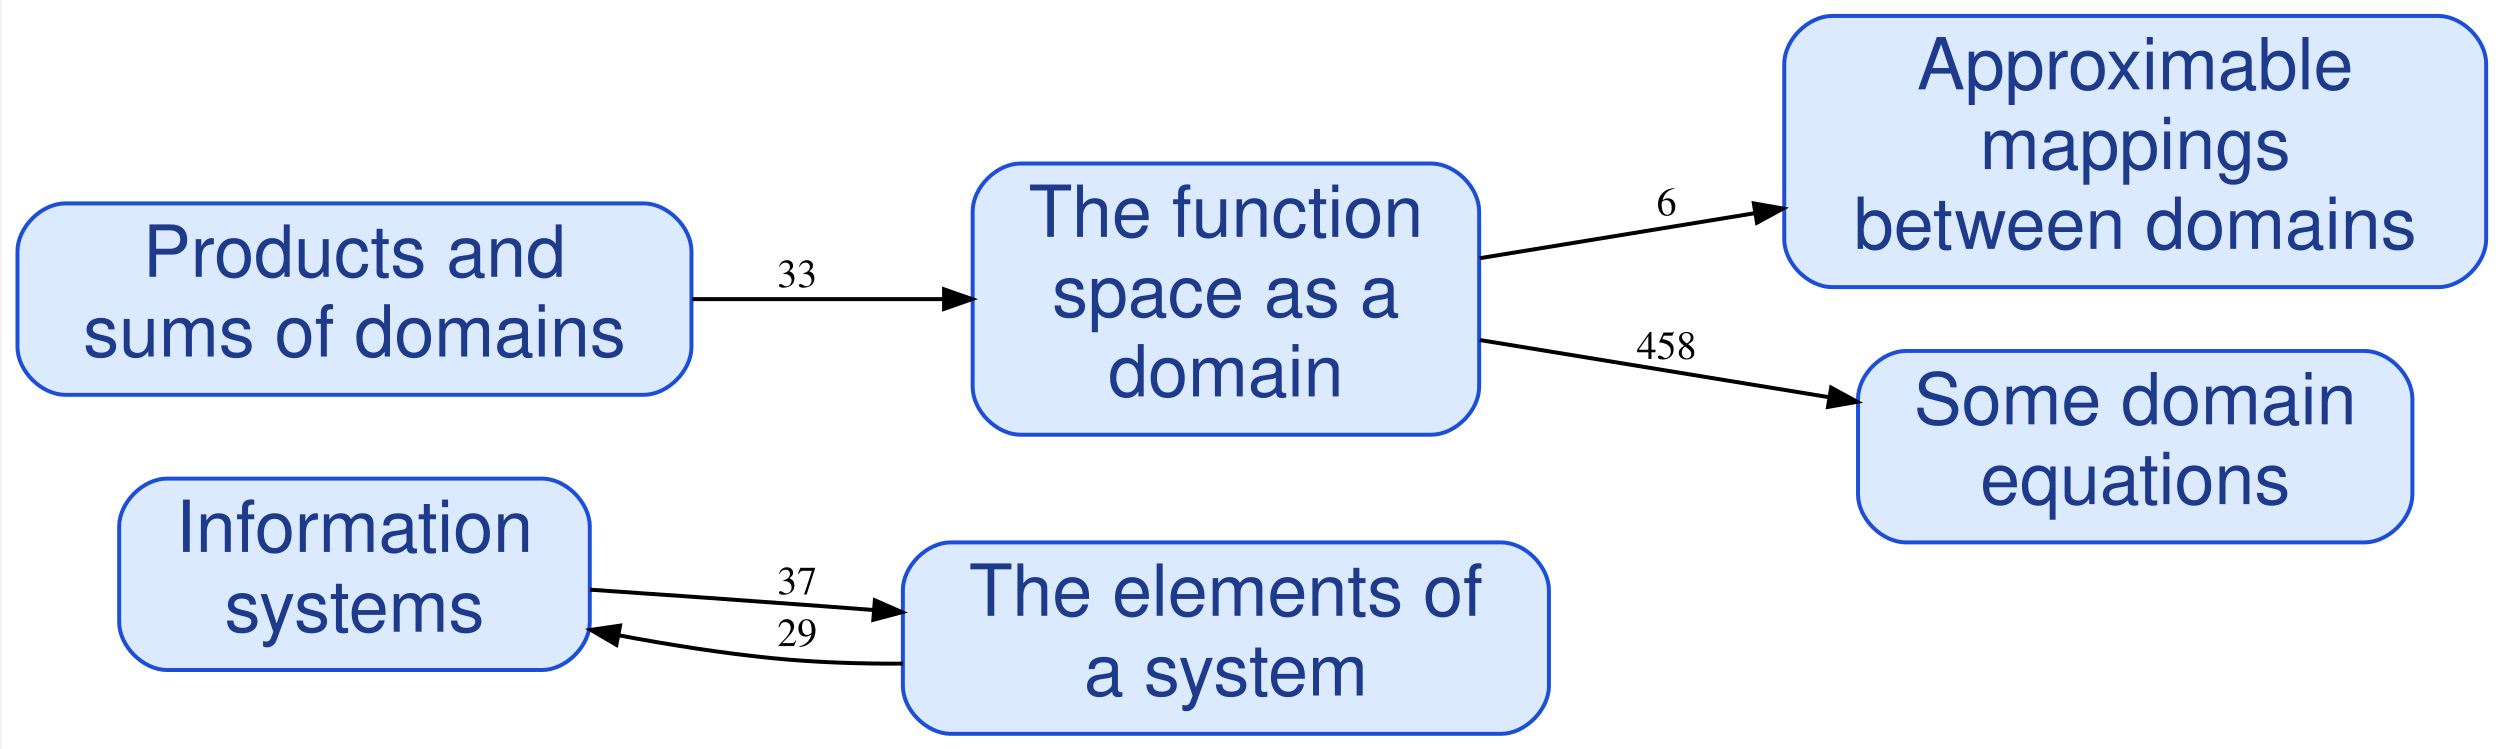
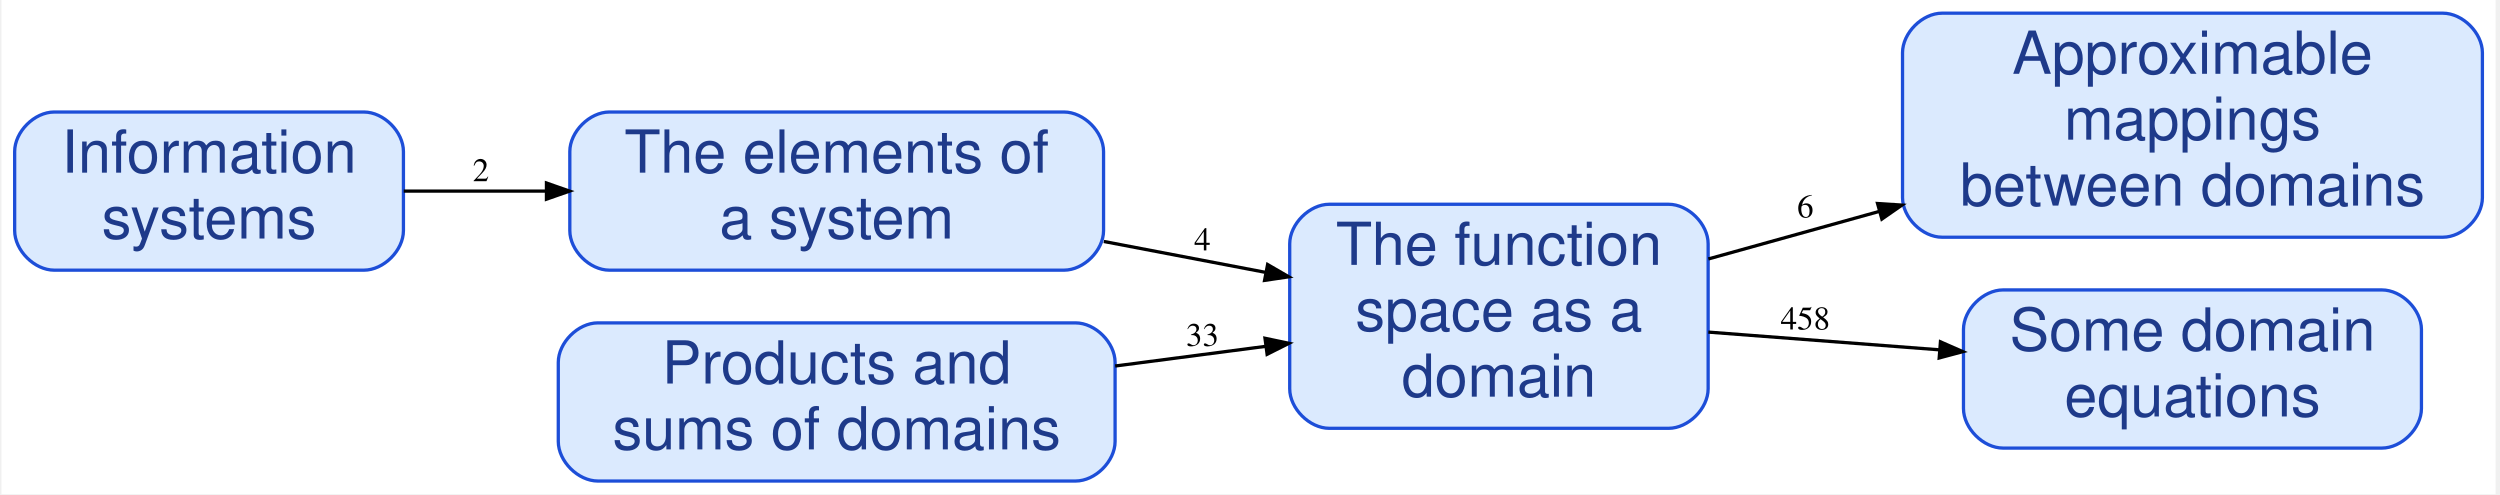
- <svg xmlns="http://www.w3.org/2000/svg" width="1152pt" height="345pt" viewBox="0.00 0.00 1152.00 345.42">
-   <g id="graph0" class="graph" transform="scale(1.84 1.84) rotate(0) translate(4 184)">
-     <polygon fill="white" stroke="transparent" points="-4,4 -4,-184 623,-184 623,4 -4,4" />
+ <svg xmlns="http://www.w3.org/2000/svg" width="1152pt" height="228pt" viewBox="0.00 0.00 1152.00 228.27">
+   <g id="graph0" class="graph" transform="scale(1.52 1.52) rotate(0) translate(4 146)">
+     <polygon fill="white" stroke="transparent" points="-4,4 -4,-146 753,-146 753,4 -4,4" />
    <g id="node1" class="node">
-       <path fill="#dbeafe" stroke="#1d4ed8" d="M131.5,-64C131.5,-64 37.5,-64 37.5,-64 31.5,-64 25.5,-58 25.5,-52 25.5,-52 25.5,-28 25.5,-28 25.5,-22 31.5,-16 37.5,-16 37.5,-16 131.5,-16 131.5,-16 137.5,-16 143.5,-22 143.5,-28 143.5,-28 143.5,-52 143.5,-52 143.5,-58 137.5,-64 131.5,-64" />
-       <text text-anchor="middle" x="84.5" y="-45.6" font-family="Helvetica,sans-Serif" font-size="18.00" fill="#1e3a8a">Information</text>
-       <text text-anchor="middle" x="84.5" y="-25.6" font-family="Helvetica,sans-Serif" font-size="18.00" fill="#1e3a8a">systems</text>
+       <path fill="#dbeafe" stroke="#1d4ed8" d="M106,-112C106,-112 12,-112 12,-112 6,-112 0,-106 0,-100 0,-100 0,-76 0,-76 0,-70 6,-64 12,-64 12,-64 106,-64 106,-64 112,-64 118,-70 118,-76 118,-76 118,-100 118,-100 118,-106 112,-112 106,-112" />
+       <text text-anchor="middle" x="59" y="-93.6" font-family="Helvetica,sans-Serif" font-size="18.00" fill="#1e3a8a">Information</text>
+       <text text-anchor="middle" x="59" y="-73.6" font-family="Helvetica,sans-Serif" font-size="18.00" fill="#1e3a8a">systems</text>
    </g>
    <g id="node2" class="node">
-       <path fill="#dbeafe" stroke="#1d4ed8" d="M372,-48C372,-48 234,-48 234,-48 228,-48 222,-42 222,-36 222,-36 222,-12 222,-12 222,-6 228,0 234,0 234,0 372,0 372,0 378,0 384,-6 384,-12 384,-12 384,-36 384,-36 384,-42 378,-48 372,-48" />
-       <text text-anchor="middle" x="303" y="-29.6" font-family="Helvetica,sans-Serif" font-size="18.00" fill="#1e3a8a">The elements of</text>
-       <text text-anchor="middle" x="303" y="-9.6" font-family="Helvetica,sans-Serif" font-size="18.00" fill="#1e3a8a">a system</text>
+       <path fill="#dbeafe" stroke="#1d4ed8" d="M318.5,-112C318.5,-112 180.5,-112 180.5,-112 174.5,-112 168.5,-106 168.5,-100 168.5,-100 168.5,-76 168.5,-76 168.5,-70 174.5,-64 180.5,-64 180.5,-64 318.5,-64 318.5,-64 324.5,-64 330.5,-70 330.5,-76 330.5,-76 330.5,-100 330.5,-100 330.5,-106 324.5,-112 318.5,-112" />
+       <text text-anchor="middle" x="249.5" y="-93.6" font-family="Helvetica,sans-Serif" font-size="18.00" fill="#1e3a8a">The elements of</text>
+       <text text-anchor="middle" x="249.5" y="-73.6" font-family="Helvetica,sans-Serif" font-size="18.00" fill="#1e3a8a">a system</text>
    </g>
    <g id="edge1" class="edge">
-       <path fill="none" stroke="black" d="M143.58,-36.14C162.24,-34.87 183,-33.41 202,-32 206.12,-31.69 210.33,-31.38 214.58,-31.05" />
-       <polygon fill="black" stroke="black" points="214.98,-33.48 221.77,-30.5 214.6,-28.59 214.98,-33.48" />
-       <text text-anchor="middle" x="195.5" y="-35" font-family="Times,serif" font-size="10.00">37</text>
+       <path fill="none" stroke="black" d="M118.09,-88C131.76,-88 146.62,-88 161.26,-88" />
+       <polygon fill="black" stroke="black" points="161.41,-90.45 168.41,-88 161.41,-85.55 161.41,-90.45" />
+       <text text-anchor="middle" x="141.5" y="-91" font-family="Times,serif" font-size="10.00">2</text>
+     </g>
+     <g id="node5" class="node">
+       <path fill="#dbeafe" stroke="#1d4ed8" d="M502,-84C502,-84 399,-84 399,-84 393,-84 387,-78 387,-72 387,-72 387,-28 387,-28 387,-22 393,-16 399,-16 399,-16 502,-16 502,-16 508,-16 514,-22 514,-28 514,-28 514,-72 514,-72 514,-78 508,-84 502,-84" />
+       <text text-anchor="middle" x="450.5" y="-65.6" font-family="Helvetica,sans-Serif" font-size="18.00" fill="#1e3a8a">The function</text>
+       <text text-anchor="middle" x="450.5" y="-45.6" font-family="Helvetica,sans-Serif" font-size="18.00" fill="#1e3a8a">space as a</text>
+       <text text-anchor="middle" x="450.5" y="-25.6" font-family="Helvetica,sans-Serif" font-size="18.00" fill="#1e3a8a">domain</text>
    </g>
    <g id="edge2" class="edge">
-       <path fill="none" stroke="black" d="M221.98,-17.6C210.88,-17.54 199.65,-17.93 189,-19 176.53,-20.25 163.34,-22.33 150.71,-24.71" />
-       <polygon fill="black" stroke="black" points="150.16,-22.32 143.76,-26.06 151.09,-27.13 150.16,-22.32" />
-       <text text-anchor="middle" x="195.5" y="-22" font-family="Times,serif" font-size="10.00">29</text>
+       <path fill="none" stroke="black" d="M330.58,-72.71C346.78,-69.61 363.7,-66.38 379.52,-63.36" />
+       <polygon fill="black" stroke="black" points="380.29,-65.71 386.71,-61.99 379.37,-60.9 380.29,-65.71" />
+       <text text-anchor="middle" x="360.5" y="-70" font-family="Times,serif" font-size="10.00">4</text>
    </g>
    <g id="node3" class="node">
-       <path fill="#dbeafe" stroke="#1d4ed8" d="M607,-180C607,-180 455,-180 455,-180 449,-180 443,-174 443,-168 443,-168 443,-124 443,-124 443,-118 449,-112 455,-112 455,-112 607,-112 607,-112 613,-112 619,-118 619,-124 619,-124 619,-168 619,-168 619,-174 613,-180 607,-180" />
-       <text text-anchor="middle" x="531" y="-161.6" font-family="Helvetica,sans-Serif" font-size="18.00" fill="#1e3a8a">Approximable</text>
-       <text text-anchor="middle" x="531" y="-141.6" font-family="Helvetica,sans-Serif" font-size="18.00" fill="#1e3a8a">mappings</text>
-       <text text-anchor="middle" x="531" y="-121.6" font-family="Helvetica,sans-Serif" font-size="18.00" fill="#1e3a8a">between domains</text>
+       <path fill="#dbeafe" stroke="#1d4ed8" d="M737,-142C737,-142 585,-142 585,-142 579,-142 573,-136 573,-130 573,-130 573,-86 573,-86 573,-80 579,-74 585,-74 585,-74 737,-74 737,-74 743,-74 749,-80 749,-86 749,-86 749,-130 749,-130 749,-136 743,-142 737,-142" />
+       <text text-anchor="middle" x="661" y="-123.6" font-family="Helvetica,sans-Serif" font-size="18.00" fill="#1e3a8a">Approximable</text>
+       <text text-anchor="middle" x="661" y="-103.6" font-family="Helvetica,sans-Serif" font-size="18.00" fill="#1e3a8a">mappings</text>
+       <text text-anchor="middle" x="661" y="-83.6" font-family="Helvetica,sans-Serif" font-size="18.00" fill="#1e3a8a">between domains</text>
    </g>
    <g id="node4" class="node">
-       <path fill="#dbeafe" stroke="#1d4ed8" d="M157,-133C157,-133 12,-133 12,-133 6,-133 0,-127 0,-121 0,-121 0,-97 0,-97 0,-91 6,-85 12,-85 12,-85 157,-85 157,-85 163,-85 169,-91 169,-97 169,-97 169,-121 169,-121 169,-127 163,-133 157,-133" />
-       <text text-anchor="middle" x="84.5" y="-114.6" font-family="Helvetica,sans-Serif" font-size="18.00" fill="#1e3a8a">Products and</text>
-       <text text-anchor="middle" x="84.5" y="-94.6" font-family="Helvetica,sans-Serif" font-size="18.00" fill="#1e3a8a">sums of domains</text>
-     </g>
-     <g id="node5" class="node">
-       <path fill="#dbeafe" stroke="#1d4ed8" d="M354.5,-143C354.5,-143 251.5,-143 251.5,-143 245.5,-143 239.5,-137 239.5,-131 239.5,-131 239.5,-87 239.5,-87 239.5,-81 245.5,-75 251.5,-75 251.5,-75 354.5,-75 354.5,-75 360.5,-75 366.5,-81 366.5,-87 366.5,-87 366.5,-131 366.5,-131 366.5,-137 360.5,-143 354.5,-143" />
-       <text text-anchor="middle" x="303" y="-124.6" font-family="Helvetica,sans-Serif" font-size="18.00" fill="#1e3a8a">The function</text>
-       <text text-anchor="middle" x="303" y="-104.6" font-family="Helvetica,sans-Serif" font-size="18.00" fill="#1e3a8a">space as a</text>
-       <text text-anchor="middle" x="303" y="-84.6" font-family="Helvetica,sans-Serif" font-size="18.00" fill="#1e3a8a">domain</text>
+       <path fill="#dbeafe" stroke="#1d4ed8" d="M322,-48C322,-48 177,-48 177,-48 171,-48 165,-42 165,-36 165,-36 165,-12 165,-12 165,-6 171,0 177,0 177,0 322,0 322,0 328,0 334,-6 334,-12 334,-12 334,-36 334,-36 334,-42 328,-48 322,-48" />
+       <text text-anchor="middle" x="249.5" y="-29.6" font-family="Helvetica,sans-Serif" font-size="18.00" fill="#1e3a8a">Products and</text>
+       <text text-anchor="middle" x="249.5" y="-9.6" font-family="Helvetica,sans-Serif" font-size="18.00" fill="#1e3a8a">sums of domains</text>
    </g>
    <g id="edge3" class="edge">
-       <path fill="none" stroke="black" d="M169.2,-109C190.07,-109 212.21,-109 232.32,-109" />
-       <polygon fill="black" stroke="black" points="232.34,-111.45 239.34,-109 232.34,-106.55 232.34,-111.45" />
-       <text text-anchor="middle" x="195.5" y="-112" font-family="Times,serif" font-size="10.00">33</text>
+       <path fill="none" stroke="black" d="M334.03,-34.91C349.2,-36.9 364.88,-38.94 379.61,-40.87" />
+       <polygon fill="black" stroke="black" points="379.5,-43.33 386.76,-41.8 380.14,-38.47 379.5,-43.33" />
+       <text text-anchor="middle" x="360.5" y="-41" font-family="Times,serif" font-size="10.00">33</text>
    </g>
    <g id="edge4" class="edge">
-       <path fill="none" stroke="black" d="M366.65,-119.26C387.96,-122.75 412.27,-126.73 435.51,-130.53" />
-       <polygon fill="black" stroke="black" points="435.38,-132.99 442.69,-131.71 436.17,-128.16 435.38,-132.99" />
-       <text text-anchor="middle" x="413.5" y="-130" font-family="Times,serif" font-size="10.00">6</text>
+       <path fill="none" stroke="black" d="M514.06,-67.4C530.36,-71.94 548.3,-76.93 565.85,-81.81" />
+       <polygon fill="black" stroke="black" points="565.42,-84.23 572.82,-83.75 566.73,-79.51 565.42,-84.23" />
+       <text text-anchor="middle" x="543.5" y="-80" font-family="Times,serif" font-size="10.00">6</text>
    </g>
    <g id="node6" class="node">
-       <path fill="#dbeafe" stroke="#1d4ed8" d="M588.5,-96C588.5,-96 473.5,-96 473.5,-96 467.5,-96 461.5,-90 461.5,-84 461.5,-84 461.5,-60 461.5,-60 461.5,-54 467.5,-48 473.5,-48 473.5,-48 588.5,-48 588.5,-48 594.5,-48 600.5,-54 600.5,-60 600.5,-60 600.5,-84 600.5,-84 600.5,-90 594.5,-96 588.5,-96" />
-       <text text-anchor="middle" x="531" y="-77.6" font-family="Helvetica,sans-Serif" font-size="18.00" fill="#1e3a8a">Some domain</text>
-       <text text-anchor="middle" x="531" y="-57.6" font-family="Helvetica,sans-Serif" font-size="18.00" fill="#1e3a8a">equations</text>
+       <path fill="#dbeafe" stroke="#1d4ed8" d="M718.5,-58C718.5,-58 603.5,-58 603.5,-58 597.5,-58 591.5,-52 591.5,-46 591.5,-46 591.5,-22 591.5,-22 591.5,-16 597.5,-10 603.5,-10 603.5,-10 718.5,-10 718.5,-10 724.5,-10 730.5,-16 730.5,-22 730.5,-22 730.5,-46 730.5,-46 730.5,-52 724.5,-58 718.5,-58" />
+       <text text-anchor="middle" x="661" y="-39.6" font-family="Helvetica,sans-Serif" font-size="18.00" fill="#1e3a8a">Some domain</text>
+       <text text-anchor="middle" x="661" y="-19.6" font-family="Helvetica,sans-Serif" font-size="18.00" fill="#1e3a8a">equations</text>
    </g>
    <g id="edge5" class="edge">
-       <path fill="none" stroke="black" d="M366.65,-98.74C393.75,-94.31 425.7,-89.08 454.12,-84.42" />
-       <polygon fill="black" stroke="black" points="454.76,-86.8 461.27,-83.25 453.97,-81.97 454.76,-86.8" />
-       <text text-anchor="middle" x="413.5" y="-94" font-family="Times,serif" font-size="10.00">458</text>
+       <path fill="none" stroke="black" d="M514.06,-45.2C536.12,-43.51 561.18,-41.58 584.22,-39.82" />
+       <polygon fill="black" stroke="black" points="584.51,-42.25 591.3,-39.27 584.13,-37.36 584.51,-42.25" />
+       <text text-anchor="middle" x="543.5" y="-46" font-family="Times,serif" font-size="10.00">458</text>
    </g>
  </g>
</svg>
